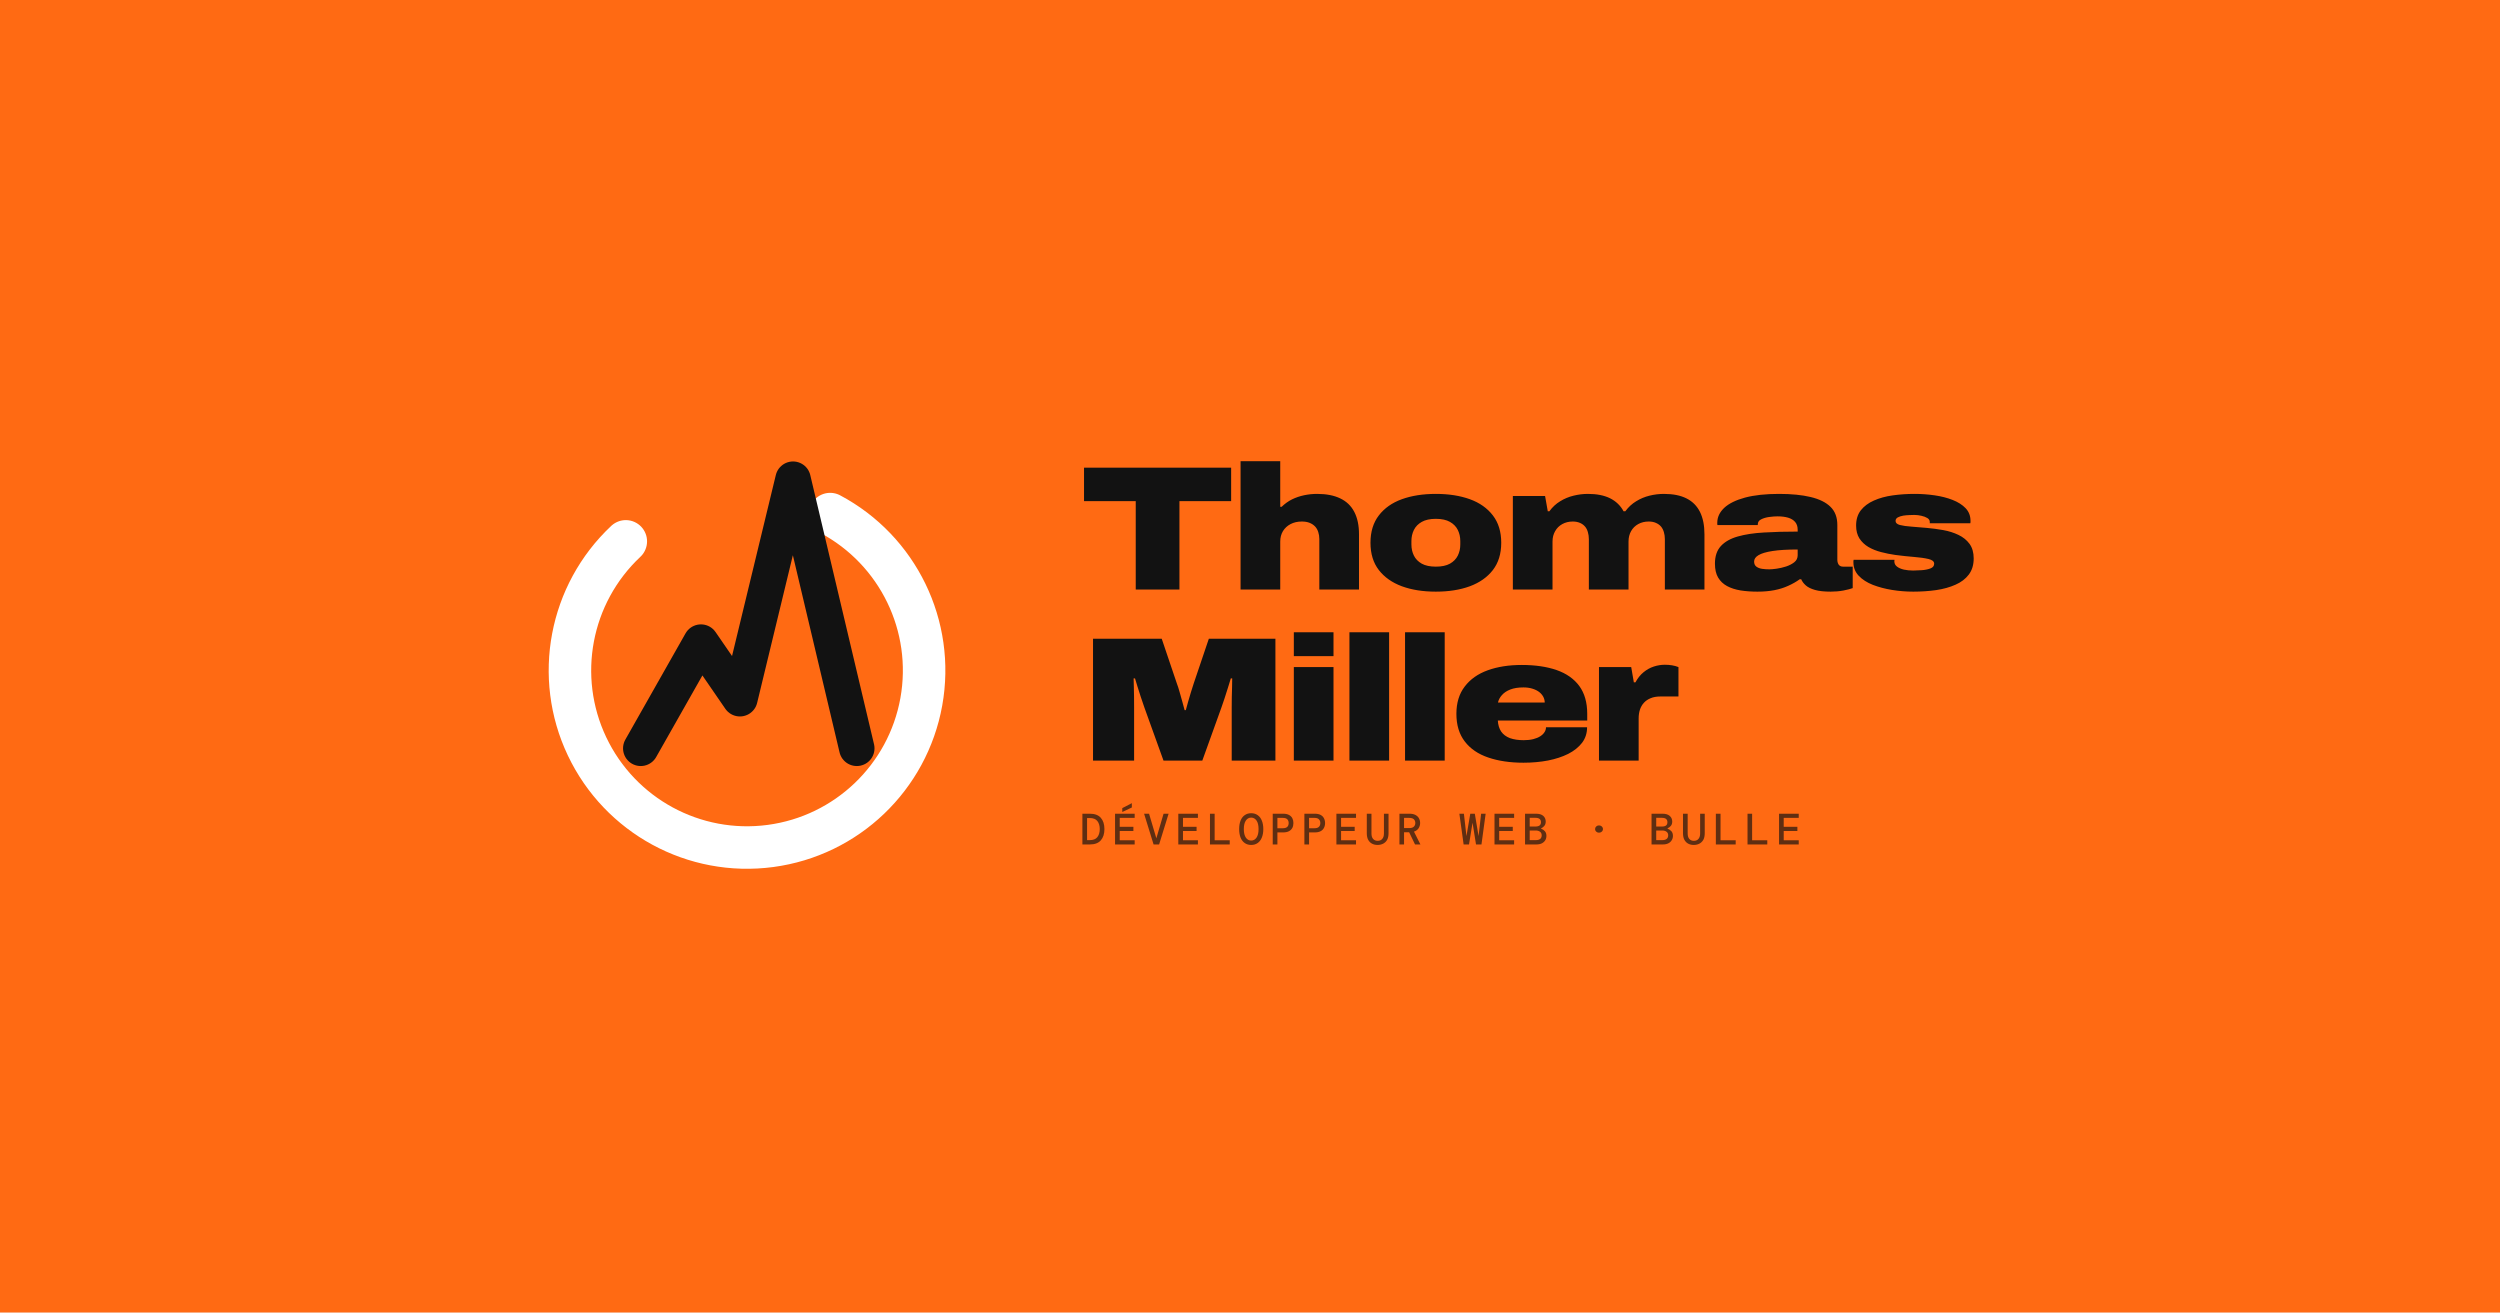
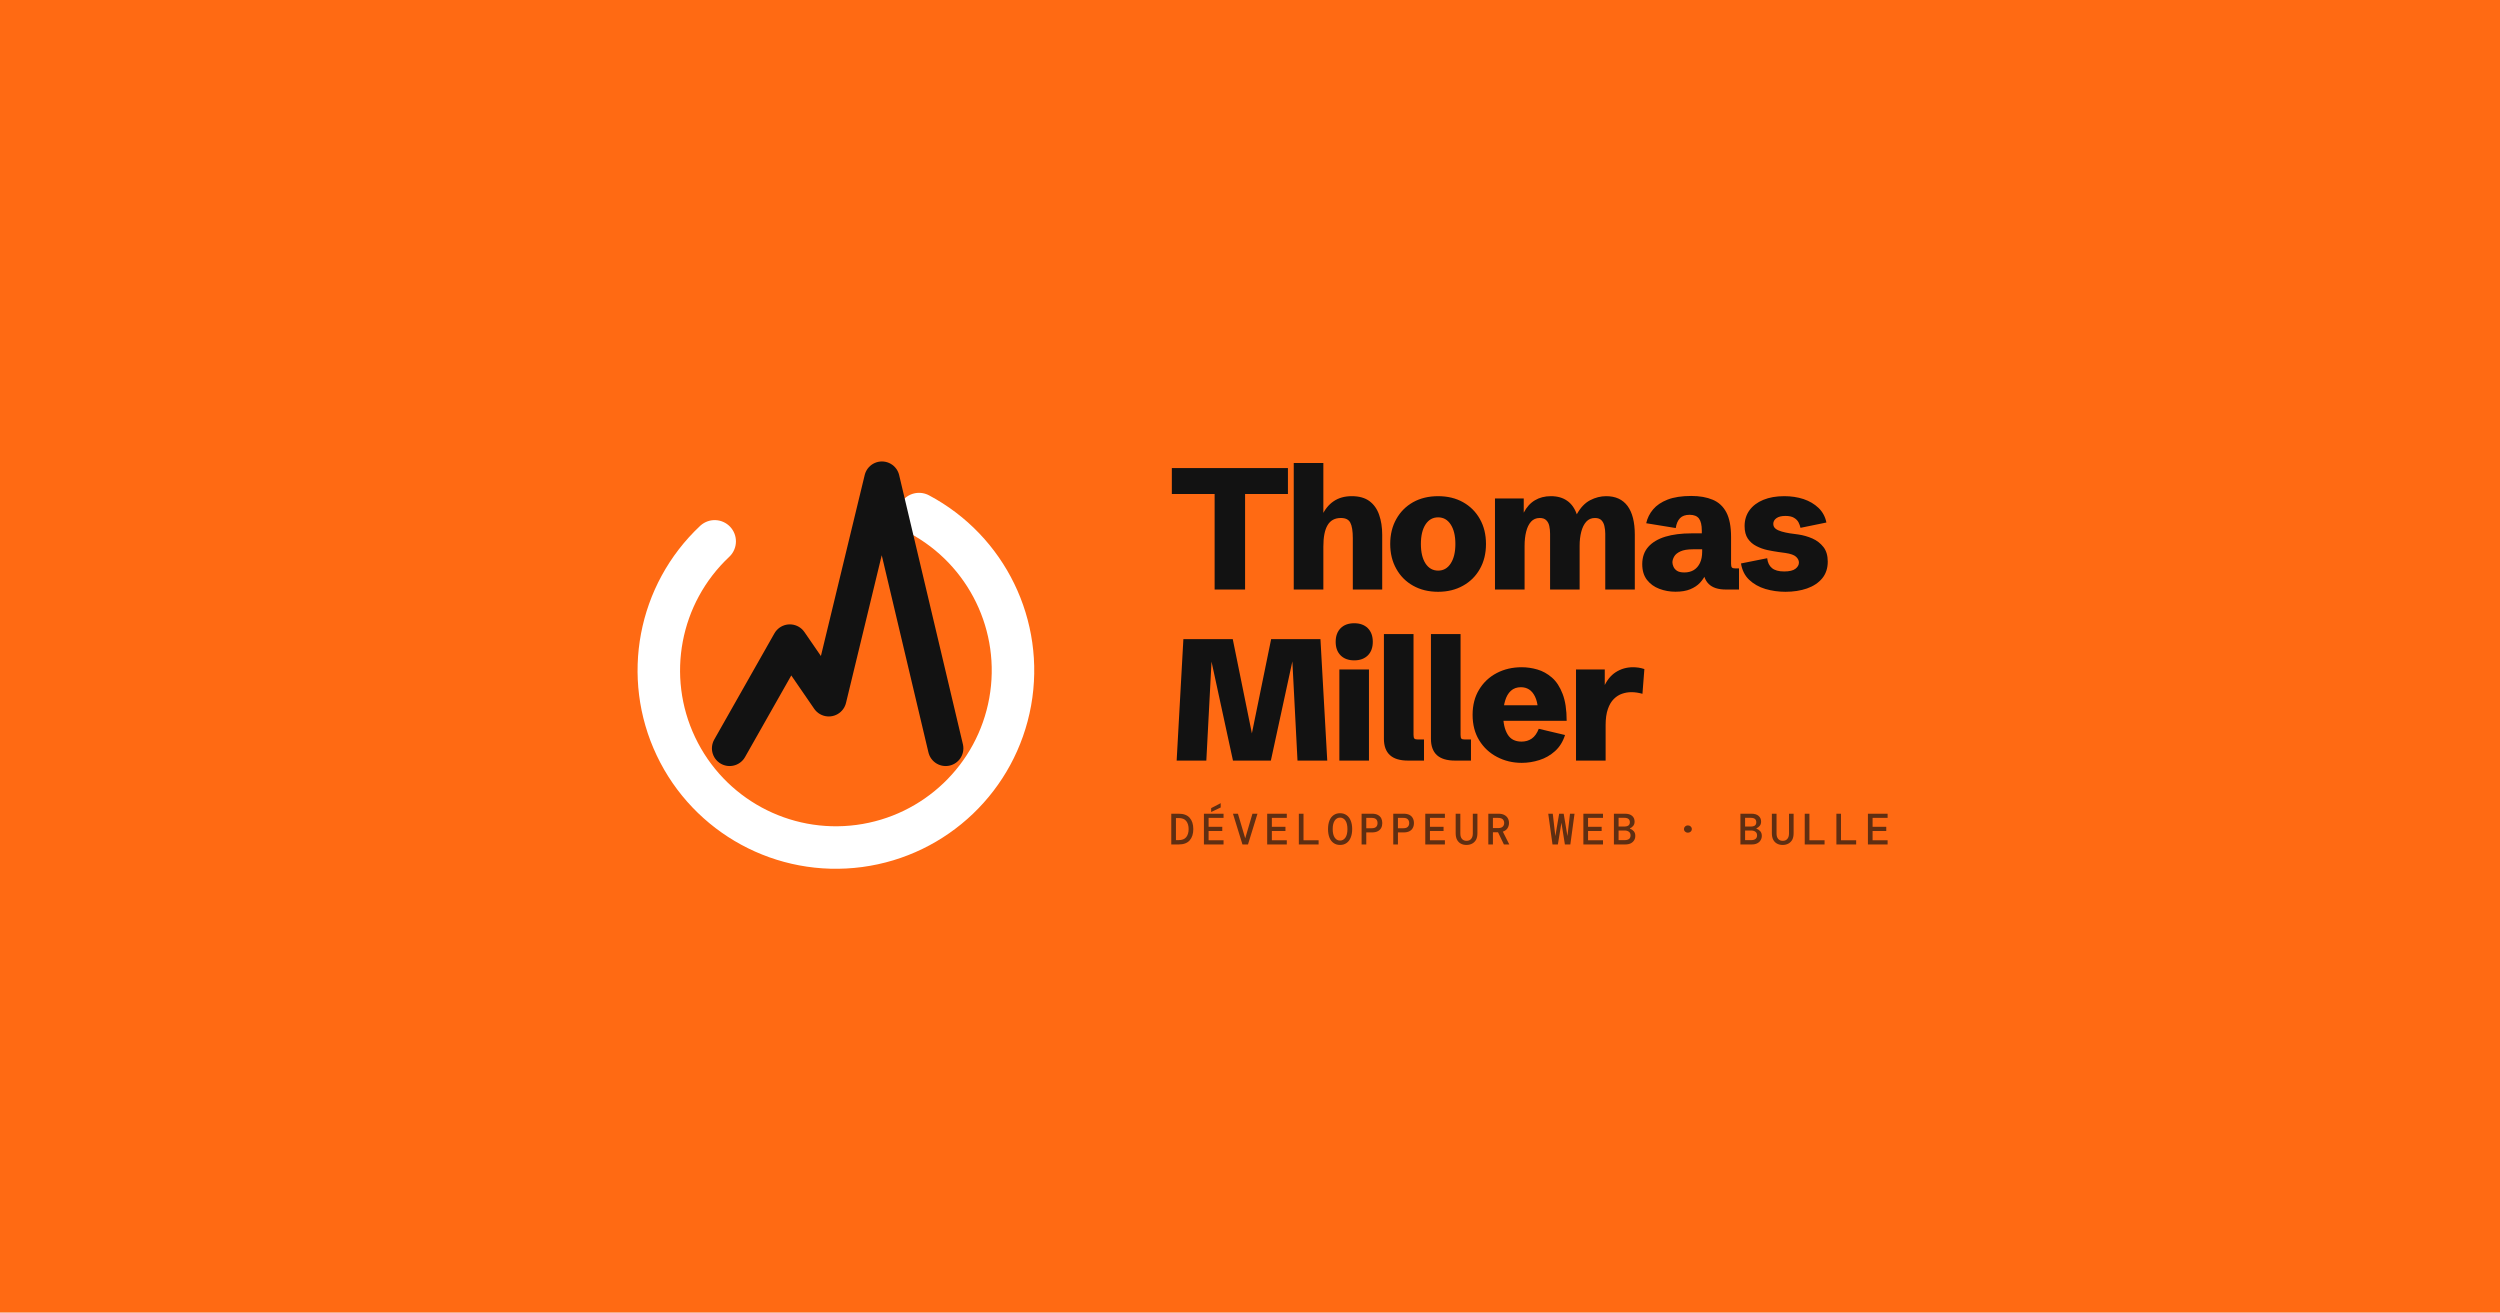
<svg xmlns="http://www.w3.org/2000/svg" viewBox="0 0 1200.00 630.00" width="1200" height="630" role="img" aria-label="Thomas Miller">
  <rect width="1200.00" height="630.00" fill="#ff6a13" />
-   <g transform="translate(236.16 192.60) scale(3.4)">
+   <g transform="translate(278.82 192.60) scale(3.4)">
    <g transform="translate(4.00 4.00) scale(1)" fill="none" stroke-linecap="round" stroke-linejoin="round">
      <path d="M43.74 11.93 A25 25 0 1 1 14.89 15.78" stroke="#ffffff" stroke-width="6" />
      <path d="M17 45 L25.5 30 L31 38 L38.5 7 L47.5 45" stroke="#121212" stroke-width="5" />
    </g>
-     <path transform="translate(83.00 26.58)" d="M7.88 0V-12.48H0.58V-17.2H21.35V-12.48H14.05V0ZM22.68 0V-18.12H28.28V-11.68H28.48Q29.15 -12.33 29.95 -12.73Q30.75 -13.12 31.65 -13.31Q32.55 -13.5 33.48 -13.5Q35.45 -13.5 36.76 -12.86Q38.08 -12.23 38.74 -10.95Q39.4 -9.68 39.4 -7.8V0H33.8V-7.12Q33.8 -7.65 33.65 -8.11Q33.5 -8.58 33.2 -8.9Q32.9 -9.22 32.44 -9.41Q31.98 -9.6 31.33 -9.6Q30.43 -9.6 29.74 -9.24Q29.05 -8.88 28.66 -8.24Q28.28 -7.6 28.28 -6.78V0ZM50.25 0.3Q47.52 0.3 45.45 -0.46Q43.38 -1.23 42.2 -2.75Q41.02 -4.28 41.02 -6.6Q41.02 -8.93 42.2 -10.46Q43.38 -12 45.45 -12.75Q47.52 -13.5 50.25 -13.5Q52.98 -13.5 55.05 -12.75Q57.12 -12 58.3 -10.46Q59.48 -8.93 59.48 -6.6Q59.48 -4.28 58.3 -2.75Q57.12 -1.23 55.05 -0.46Q52.98 0.3 50.25 0.3ZM50.25 -3.23Q51.48 -3.23 52.24 -3.65Q53 -4.08 53.35 -4.79Q53.7 -5.5 53.7 -6.35V-6.85Q53.7 -7.7 53.35 -8.41Q53 -9.12 52.24 -9.55Q51.48 -9.98 50.25 -9.98Q49.02 -9.98 48.26 -9.55Q47.5 -9.12 47.15 -8.41Q46.8 -7.7 46.8 -6.85V-6.35Q46.8 -5.5 47.15 -4.79Q47.5 -4.08 48.26 -3.65Q49.02 -3.23 50.25 -3.23ZM61.12 0V-13.2H65.67L66.05 -11.05H66.28Q66.92 -11.93 67.8 -12.46Q68.67 -13 69.69 -13.25Q70.7 -13.5 71.72 -13.5Q73.6 -13.5 74.85 -12.88Q76.1 -12.25 76.75 -11.05H77Q77.65 -11.93 78.53 -12.46Q79.4 -13 80.41 -13.25Q81.42 -13.5 82.45 -13.5Q84.38 -13.5 85.64 -12.86Q86.9 -12.23 87.54 -10.95Q88.17 -9.68 88.17 -7.8V0H82.58V-7.12Q82.58 -7.65 82.44 -8.11Q82.3 -8.58 82.03 -8.9Q81.75 -9.22 81.31 -9.41Q80.88 -9.6 80.3 -9.6Q79.47 -9.6 78.82 -9.24Q78.17 -8.88 77.81 -8.24Q77.45 -7.6 77.45 -6.78V0H71.85V-7.12Q71.85 -7.65 71.71 -8.11Q71.58 -8.58 71.3 -8.9Q71.03 -9.22 70.59 -9.41Q70.15 -9.6 69.58 -9.6Q68.75 -9.6 68.1 -9.24Q67.45 -8.88 67.09 -8.24Q66.72 -7.6 66.72 -6.78V0ZM95.65 0.3Q94.38 0.3 93.28 0.13Q92.18 -0.05 91.36 -0.49Q90.55 -0.93 90.1 -1.69Q89.65 -2.45 89.65 -3.65Q89.65 -5.23 90.49 -6.14Q91.33 -7.05 92.88 -7.49Q94.43 -7.93 96.56 -8.05Q98.7 -8.18 101.33 -8.18V-8.45Q101.33 -9.12 100.97 -9.54Q100.62 -9.95 99.99 -10.14Q99.35 -10.33 98.48 -10.33Q97.95 -10.33 97.3 -10.24Q96.65 -10.15 96.18 -9.91Q95.7 -9.68 95.7 -9.2V-9.1H90Q89.98 -9.2 89.98 -9.26Q89.98 -9.33 89.98 -9.43Q89.98 -10.6 90.96 -11.53Q91.95 -12.45 93.9 -12.98Q95.85 -13.5 98.7 -13.5Q101.33 -13.5 103.16 -13.06Q105 -12.62 105.96 -11.68Q106.93 -10.73 106.93 -9.12V-4.2Q106.93 -3.8 107.12 -3.51Q107.33 -3.23 107.73 -3.23H109.1V-0.2Q108.65 -0.03 107.79 0.14Q106.93 0.3 105.98 0.3Q104.62 0.3 103.78 0.06Q102.93 -0.18 102.48 -0.58Q102.03 -0.98 101.83 -1.45H101.62Q100.9 -0.93 100.01 -0.53Q99.12 -0.12 98.05 0.09Q96.98 0.3 95.65 0.3ZM97.33 -2.85Q97.7 -2.85 98.35 -2.94Q99 -3.03 99.69 -3.25Q100.38 -3.48 100.85 -3.85Q101.33 -4.23 101.33 -4.83V-5.65Q99.15 -5.65 97.79 -5.44Q96.43 -5.23 95.8 -4.85Q95.18 -4.48 95.18 -3.95Q95.18 -3.48 95.49 -3.24Q95.8 -3 96.3 -2.92Q96.8 -2.85 97.33 -2.85ZM117.65 0.3Q116.15 0.3 114.66 0.06Q113.18 -0.18 111.94 -0.66Q110.7 -1.15 109.95 -1.94Q109.2 -2.73 109.2 -3.85Q109.2 -3.93 109.2 -4.01Q109.2 -4.1 109.23 -4.2H115Q114.98 -4.1 114.98 -4.04Q114.98 -3.98 114.98 -3.93Q115 -3.5 115.36 -3.23Q115.73 -2.95 116.33 -2.81Q116.93 -2.68 117.65 -2.68Q118.15 -2.68 118.85 -2.73Q119.55 -2.78 120.08 -2.98Q120.6 -3.18 120.6 -3.65Q120.6 -4.12 119.8 -4.31Q119 -4.5 117.75 -4.6Q116.5 -4.7 115.13 -4.88Q114.08 -5.03 113.09 -5.29Q112.1 -5.55 111.31 -6.01Q110.53 -6.48 110.05 -7.21Q109.58 -7.95 109.58 -9.03Q109.58 -10.33 110.25 -11.19Q110.93 -12.05 112.09 -12.56Q113.25 -13.08 114.74 -13.29Q116.23 -13.5 117.85 -13.5Q119.25 -13.5 120.65 -13.3Q122.05 -13.1 123.2 -12.65Q124.35 -12.2 125.04 -11.48Q125.73 -10.75 125.73 -9.7Q125.73 -9.62 125.73 -9.51Q125.73 -9.4 125.7 -9.35H119.98V-9.55Q119.98 -9.88 119.64 -10.09Q119.3 -10.3 118.8 -10.41Q118.3 -10.53 117.78 -10.53Q117.55 -10.53 117.11 -10.51Q116.68 -10.5 116.23 -10.43Q115.78 -10.35 115.46 -10.18Q115.15 -10 115.15 -9.68Q115.15 -9.28 115.76 -9.11Q116.38 -8.95 117.38 -8.88Q118.38 -8.8 119.55 -8.7Q120.7 -8.6 121.88 -8.39Q123.05 -8.18 124.03 -7.71Q125 -7.25 125.59 -6.45Q126.18 -5.65 126.18 -4.38Q126.18 -3.03 125.49 -2.11Q124.8 -1.2 123.61 -0.68Q122.43 -0.15 120.89 0.08Q119.35 0.3 117.65 0.3Z" fill="#121212" />
-     <path transform="translate(83.00 50.73)" d="M1.85 0V-17.2H11.55L13.68 -10.9Q13.88 -10.38 14.07 -9.69Q14.28 -9 14.46 -8.31Q14.65 -7.62 14.78 -7.12H14.95Q15.08 -7.6 15.26 -8.25Q15.45 -8.9 15.66 -9.61Q15.88 -10.33 16.07 -10.9L18.2 -17.2H27.6V0H21.43V-7.5Q21.43 -8.12 21.44 -8.88Q21.45 -9.62 21.48 -10.35Q21.5 -11.08 21.5 -11.6H21.3Q21.12 -11.03 20.89 -10.26Q20.65 -9.5 20.41 -8.76Q20.18 -8.03 19.98 -7.5L17.28 0H11.8L9.1 -7.5Q8.83 -8.3 8.56 -9.09Q8.3 -9.88 8.1 -10.54Q7.9 -11.2 7.78 -11.6H7.58Q7.6 -11.2 7.61 -10.54Q7.62 -9.88 7.64 -9.09Q7.65 -8.3 7.65 -7.5V0ZM30.2 -14.75V-18.12H35.8V-14.75ZM30.2 0V-13.2H35.8V0ZM38.05 0V-18.12H43.65V0ZM45.9 0V-18.12H51.5V0ZM62.62 0.3Q59.8 0.3 57.66 -0.43Q55.52 -1.15 54.34 -2.69Q53.15 -4.23 53.15 -6.6Q53.15 -8.93 54.33 -10.46Q55.5 -12 57.58 -12.75Q59.65 -13.5 62.38 -13.5Q65.22 -13.5 67.3 -12.78Q69.38 -12.05 70.5 -10.53Q71.62 -9 71.62 -6.6V-5.65H59Q59.05 -4.73 59.47 -4.1Q59.9 -3.48 60.71 -3.17Q61.52 -2.88 62.67 -2.88Q63.42 -2.88 64.01 -3.03Q64.6 -3.18 65 -3.44Q65.4 -3.7 65.6 -4.03Q65.8 -4.35 65.8 -4.7H71.6Q71.6 -3.45 70.89 -2.51Q70.17 -1.58 68.94 -0.95Q67.7 -0.33 66.08 -0.01Q64.45 0.3 62.62 0.3ZM59.02 -8.2H65.62Q65.62 -8.62 65.42 -9Q65.22 -9.38 64.84 -9.68Q64.45 -9.98 63.89 -10.15Q63.33 -10.33 62.62 -10.33Q61.52 -10.33 60.77 -10.04Q60.02 -9.75 59.59 -9.26Q59.15 -8.78 59.02 -8.2ZM73.28 0V-13.2H77.83L78.2 -11.05H78.43Q78.9 -11.93 79.58 -12.48Q80.25 -13.03 81.03 -13.28Q81.8 -13.53 82.58 -13.53Q83.12 -13.53 83.59 -13.45Q84.05 -13.38 84.5 -13.2V-9.05H81.93Q81.15 -9.05 80.58 -8.81Q80 -8.58 79.62 -8.16Q79.25 -7.75 79.06 -7.19Q78.88 -6.62 78.88 -5.95V0Z" fill="#121212" />
+     <path transform="translate(83.00 26.58)" d="M6.47 0V-13.49H0.43V-17.15H16.82V-13.49H10.77V0ZM17.64 0V-17.86H21.82V-9.85L21.61 -10.39Q22.21 -11.74 23.27 -12.46Q24.33 -13.18 25.83 -13.18Q27.38 -13.18 28.33 -12.48Q29.28 -11.77 29.7 -10.53Q30.13 -9.3 30.13 -7.73V0H25.98V-7.22Q25.98 -8.77 25.63 -9.43Q25.29 -10.1 24.3 -10.1Q23.02 -10.1 22.42 -9.09Q21.82 -8.09 21.82 -6.06V0ZM38.02 0.32Q36.02 0.32 34.49 -0.54Q32.97 -1.39 32.12 -2.92Q31.26 -4.44 31.26 -6.43Q31.26 -8.43 32.12 -9.95Q32.97 -11.47 34.49 -12.33Q36.02 -13.18 38.02 -13.18Q40.02 -13.18 41.54 -12.33Q43.07 -11.47 43.92 -9.95Q44.78 -8.43 44.78 -6.43Q44.78 -4.43 43.92 -2.91Q43.07 -1.39 41.54 -0.54Q40.01 0.32 38.02 0.32ZM38.03 -2.67Q39.15 -2.67 39.8 -3.68Q40.46 -4.69 40.46 -6.43Q40.46 -8.17 39.8 -9.18Q39.15 -10.19 38.02 -10.19Q36.9 -10.19 36.24 -9.18Q35.59 -8.17 35.59 -6.43Q35.59 -4.69 36.24 -3.68Q36.9 -2.67 38.03 -2.67ZM46.05 0V-12.86H50.11V-10.85Q50.71 -12.02 51.69 -12.6Q52.66 -13.18 53.95 -13.18Q55.32 -13.18 56.24 -12.53Q57.16 -11.89 57.6 -10.62Q58.37 -12.02 59.47 -12.6Q60.58 -13.18 61.75 -13.18Q63.74 -13.18 64.77 -11.79Q65.79 -10.4 65.79 -7.74V0H61.62V-7.86Q61.62 -8.44 61.5 -8.95Q61.39 -9.46 61.08 -9.78Q60.77 -10.1 60.16 -10.1Q59.41 -10.1 58.93 -9.57Q58.46 -9.04 58.23 -8.15Q58 -7.26 58 -6.18V0H53.83V-7.86Q53.83 -8.44 53.72 -8.96Q53.61 -9.47 53.29 -9.78Q52.98 -10.1 52.37 -10.1Q51.62 -10.1 51.14 -9.58Q50.67 -9.05 50.45 -8.16Q50.23 -7.28 50.23 -6.17V0ZM71.53 0.31Q70.33 0.31 69.25 -0.1Q68.18 -0.5 67.51 -1.36Q66.84 -2.22 66.84 -3.58Q66.84 -5.06 67.69 -6.02Q68.54 -6.98 70.1 -7.46Q71.65 -7.93 73.8 -7.93H75.46L75.25 -7.55V-8.31Q75.25 -9.48 74.85 -10.02Q74.45 -10.55 73.53 -10.55Q72.64 -10.55 72.18 -10.08Q71.71 -9.6 71.57 -8.68L67.4 -9.36Q67.64 -10.44 68.37 -11.31Q69.1 -12.18 70.43 -12.7Q71.76 -13.21 73.76 -13.21Q75.52 -13.21 76.78 -12.68Q78.04 -12.16 78.71 -10.9Q79.38 -9.63 79.38 -7.41V-3.64Q79.38 -3.24 79.5 -3.11Q79.61 -2.98 79.98 -2.98H80.5V0H78.64Q77.02 0 76.23 -0.78Q75.43 -1.56 75.43 -3.07V-3.55L76.19 -3.23Q76.05 -2.7 75.77 -2.1Q75.49 -1.49 74.98 -0.94Q74.46 -0.39 73.62 -0.04Q72.78 0.31 71.53 0.31ZM72.78 -2.41Q73.56 -2.41 74.12 -2.75Q74.68 -3.1 74.99 -3.75Q75.3 -4.41 75.3 -5.34V-5.68H74Q72.86 -5.68 72.22 -5.38Q71.59 -5.09 71.35 -4.66Q71.1 -4.23 71.1 -3.83Q71.1 -3.57 71.24 -3.24Q71.37 -2.91 71.72 -2.66Q72.08 -2.41 72.78 -2.41ZM87.05 0.32Q85.58 0.32 84.22 -0.08Q82.87 -0.49 81.94 -1.37Q81.01 -2.25 80.78 -3.68L84.48 -4.42Q84.58 -3.5 85.15 -3.03Q85.72 -2.55 86.87 -2.55Q87.98 -2.55 88.47 -2.93Q88.96 -3.31 88.96 -3.81Q88.96 -4.25 88.55 -4.63Q88.15 -5 87.06 -5.16L86.04 -5.3Q85.34 -5.4 84.52 -5.57Q83.69 -5.75 82.96 -6.13Q82.22 -6.5 81.75 -7.18Q81.29 -7.86 81.29 -8.96Q81.29 -10.24 81.98 -11.19Q82.67 -12.14 83.93 -12.66Q85.2 -13.18 86.89 -13.18Q88.35 -13.18 89.61 -12.77Q90.86 -12.35 91.73 -11.52Q92.59 -10.69 92.84 -9.46L89.18 -8.71Q89.1 -9.1 88.9 -9.49Q88.7 -9.87 88.26 -10.13Q87.83 -10.39 87.05 -10.39Q86.22 -10.39 85.78 -10.07Q85.34 -9.75 85.34 -9.27Q85.34 -8.85 85.66 -8.59Q85.98 -8.34 86.51 -8.19Q87.03 -8.04 87.64 -7.94L88.88 -7.77Q89.9 -7.62 90.85 -7.21Q91.8 -6.79 92.42 -6Q93.03 -5.22 93.03 -3.94Q93.03 -2.54 92.25 -1.58Q91.46 -0.63 90.1 -0.15Q88.74 0.32 87.05 0.32Z" fill="#121212" />
+     <path transform="translate(83.00 50.73)" d="M1.11 0 2.06 -17.15H9.03L11.93 -2.86H11.53L14.45 -17.15H21.41L22.37 0H18.17L17.44 -14.12H17.47L14.41 0H9.06L6 -14.12H6.04L5.3 0ZM24.08 0V-12.86H28.26V0ZM26.18 -14.15Q24.96 -14.15 24.26 -14.85Q23.56 -15.55 23.56 -16.77Q23.56 -17.98 24.26 -18.69Q24.96 -19.39 26.18 -19.39Q27.39 -19.39 28.1 -18.69Q28.8 -17.98 28.8 -16.77Q28.8 -15.55 28.1 -14.85Q27.39 -14.15 26.18 -14.15ZM33.77 0Q32.06 0 31.22 -0.77Q30.37 -1.55 30.37 -3.07V-17.86H34.55V-3.64Q34.55 -3.24 34.67 -3.11Q34.78 -2.98 35.15 -2.98H36.03V0ZM40.4 0Q38.7 0 37.85 -0.77Q37.01 -1.55 37.01 -3.07V-17.86H41.19V-3.64Q41.19 -3.24 41.3 -3.11Q41.41 -2.98 41.78 -2.98H42.66V0ZM49.83 0.32Q47.93 0.32 46.35 -0.51Q44.77 -1.33 43.83 -2.85Q42.89 -4.37 42.89 -6.46Q42.89 -8.52 43.81 -10.02Q44.72 -11.53 46.3 -12.36Q47.87 -13.18 49.83 -13.18Q50.92 -13.18 52.03 -12.86Q53.14 -12.54 54.09 -11.72Q55.03 -10.9 55.6 -9.41Q56.17 -7.93 56.17 -5.62H45.57V-7.81H52.44L52.13 -7.23Q52.04 -8.35 51.7 -9.04Q51.36 -9.73 50.85 -10.05Q50.35 -10.36 49.71 -10.36Q48.85 -10.36 48.29 -9.85Q47.74 -9.34 47.48 -8.45Q47.21 -7.56 47.21 -6.43Q47.21 -4.73 47.83 -3.7Q48.44 -2.68 49.8 -2.68Q50.63 -2.68 51.25 -3.11Q51.87 -3.55 52.23 -4.49L55.94 -3.61Q55.49 -2.2 54.52 -1.33Q53.55 -0.46 52.31 -0.07Q51.07 0.32 49.83 0.32ZM57.49 0V-12.86H61.55V-9.9L61.38 -10.3Q62.01 -11.78 63.1 -12.48Q64.19 -13.18 65.54 -13.18Q65.93 -13.18 66.33 -13.12Q66.73 -13.06 67.14 -12.92L66.87 -9.43Q66.04 -9.66 65.31 -9.66Q64.64 -9.66 64 -9.44Q63.35 -9.22 62.83 -8.7Q62.3 -8.18 61.99 -7.28Q61.67 -6.37 61.67 -5V0Z" fill="#121212" />
    <path transform="translate(83.00 62.57)" d="M0.35 0V-4.34H1.4Q2.44 -4.34 2.95 -3.76Q3.46 -3.18 3.46 -2.17Q3.46 -1.16 2.95 -0.58Q2.44 0 1.4 0ZM1.01 -0.61H1.37Q2.13 -0.61 2.46 -1.03Q2.8 -1.46 2.8 -2.17Q2.8 -2.88 2.46 -3.31Q2.13 -3.73 1.37 -3.73H1.01ZM4.96 0V-4.34H7.73V-3.75H5.62V-2.49H7.55V-1.9H5.62V-0.59H7.73V0ZM5.98 -4.58V-5.13L7.33 -5.83V-5.22ZM10.4 0 9.06 -4.34H9.76L10.79 -0.87L11.81 -4.34H12.52L11.18 0ZM13.89 0V-4.34H16.66V-3.75H14.55V-2.49H16.47V-1.9H14.55V-0.59H16.66V0ZM18.36 0V-4.34H19.02V-0.59H21.15V0ZM24.18 0.07Q23.65 0.07 23.27 -0.2Q22.88 -0.47 22.68 -0.97Q22.48 -1.48 22.48 -2.17Q22.48 -2.86 22.68 -3.37Q22.88 -3.87 23.27 -4.14Q23.65 -4.41 24.18 -4.41Q24.71 -4.41 25.09 -4.14Q25.48 -3.87 25.68 -3.37Q25.89 -2.86 25.89 -2.17Q25.89 -1.48 25.68 -0.97Q25.48 -0.47 25.09 -0.2Q24.71 0.07 24.18 0.07ZM24.18 -0.55Q24.64 -0.55 24.93 -0.96Q25.22 -1.38 25.22 -2.17Q25.22 -2.96 24.93 -3.38Q24.64 -3.79 24.18 -3.79Q23.71 -3.79 23.43 -3.38Q23.14 -2.96 23.14 -2.17Q23.14 -1.38 23.43 -0.96Q23.71 -0.55 24.18 -0.55ZM27.22 0V-4.34H28.69Q29.19 -4.34 29.51 -4.17Q29.83 -4 29.99 -3.7Q30.14 -3.4 30.14 -3.02Q30.14 -2.63 29.99 -2.34Q29.83 -2.04 29.51 -1.87Q29.19 -1.7 28.69 -1.7H27.88V0ZM27.88 -2.29H28.66Q29.08 -2.29 29.28 -2.49Q29.47 -2.68 29.47 -3.02Q29.47 -3.35 29.28 -3.55Q29.08 -3.75 28.66 -3.75H27.88ZM31.69 0V-4.34H33.16Q33.65 -4.34 33.98 -4.17Q34.3 -4 34.45 -3.7Q34.61 -3.4 34.61 -3.02Q34.61 -2.63 34.45 -2.34Q34.3 -2.04 33.98 -1.87Q33.65 -1.7 33.16 -1.7H32.35V0ZM32.35 -2.29H33.13Q33.55 -2.29 33.74 -2.49Q33.94 -2.68 33.94 -3.02Q33.94 -3.35 33.74 -3.55Q33.55 -3.75 33.13 -3.75H32.35ZM36.21 0V-4.34H38.98V-3.75H36.87V-2.49H38.79V-1.9H36.87V-0.59H38.98V0ZM42.02 0.07Q41.58 0.07 41.24 -0.11Q40.9 -0.29 40.7 -0.65Q40.5 -1.02 40.5 -1.59V-4.34H41.16V-1.55Q41.16 -1.05 41.39 -0.78Q41.63 -0.51 42.04 -0.51Q42.45 -0.51 42.68 -0.78Q42.92 -1.05 42.92 -1.55V-4.34H43.57V-1.59Q43.57 -1.02 43.37 -0.65Q43.16 -0.29 42.81 -0.11Q42.46 0.07 42.02 0.07ZM45.11 0V-4.34H46.52Q47.03 -4.34 47.36 -4.17Q47.7 -3.99 47.86 -3.7Q48.03 -3.4 48.03 -3.03Q48.03 -2.61 47.81 -2.28Q47.6 -1.96 47.16 -1.81L48.07 0H47.31L46.48 -1.72H45.76V0ZM45.76 -2.31H46.49Q46.93 -2.31 47.14 -2.51Q47.35 -2.71 47.35 -3.03Q47.35 -3.36 47.14 -3.56Q46.94 -3.75 46.48 -3.75H45.76ZM54.17 0 53.57 -4.34H54.21L54.57 -1.18L55.11 -4.34H55.75L56.28 -1.18L56.64 -4.34H57.28L56.69 0H55.92L55.43 -3.07L54.93 0ZM58.53 0V-4.34H61.3V-3.75H59.19V-2.49H61.11V-1.9H59.19V-0.59H61.3V0ZM62.84 0V-4.34H64.39Q65.07 -4.34 65.42 -4.03Q65.76 -3.72 65.76 -3.23Q65.76 -2.85 65.56 -2.62Q65.37 -2.38 65.11 -2.28V-2.23Q65.42 -2.12 65.64 -1.87Q65.86 -1.62 65.86 -1.21Q65.86 -0.87 65.7 -0.6Q65.53 -0.32 65.22 -0.16Q64.9 0 64.44 0ZM63.5 -2.53H64.31Q64.69 -2.53 64.89 -2.68Q65.09 -2.83 65.09 -3.14Q65.09 -3.76 64.3 -3.76H63.5ZM63.5 -0.61H64.36Q64.76 -0.61 64.98 -0.78Q65.19 -0.95 65.19 -1.29Q65.19 -1.62 64.96 -1.79Q64.73 -1.97 64.34 -1.97H63.5ZM73.28 -1.66Q73.05 -1.66 72.89 -1.81Q72.73 -1.96 72.73 -2.18Q72.73 -2.39 72.89 -2.54Q73.05 -2.69 73.28 -2.69Q73.52 -2.69 73.68 -2.54Q73.84 -2.39 73.84 -2.18Q73.84 -1.96 73.68 -1.81Q73.52 -1.66 73.28 -1.66ZM80.7 0V-4.34H82.25Q82.92 -4.34 83.27 -4.03Q83.62 -3.72 83.62 -3.23Q83.62 -2.85 83.42 -2.62Q83.22 -2.38 82.96 -2.28V-2.23Q83.27 -2.12 83.5 -1.87Q83.72 -1.62 83.72 -1.21Q83.72 -0.87 83.55 -0.6Q83.39 -0.32 83.07 -0.16Q82.76 0 82.3 0ZM81.36 -2.53H82.17Q82.55 -2.53 82.75 -2.68Q82.94 -2.83 82.94 -3.14Q82.94 -3.76 82.16 -3.76H81.36ZM81.36 -0.61H82.21Q82.62 -0.61 82.83 -0.78Q83.05 -0.95 83.05 -1.29Q83.05 -1.62 82.82 -1.79Q82.59 -1.97 82.2 -1.97H81.36ZM86.66 0.07Q86.22 0.07 85.88 -0.11Q85.54 -0.29 85.34 -0.65Q85.14 -1.02 85.14 -1.59V-4.34H85.8V-1.55Q85.8 -1.05 86.03 -0.78Q86.27 -0.51 86.68 -0.51Q87.09 -0.51 87.32 -0.78Q87.56 -1.05 87.56 -1.55V-4.34H88.21V-1.59Q88.21 -1.02 88.01 -0.65Q87.8 -0.29 87.45 -0.11Q87.1 0.07 86.66 0.07ZM89.78 0V-4.34H90.44V-0.59H92.58V0ZM94.25 0V-4.34H94.9V-0.59H97.04V0ZM98.7 0V-4.34H101.48V-3.75H99.36V-2.49H101.29V-1.9H99.36V-0.59H101.48V0Z" fill="#5f2e12" />
  </g>
</svg>
